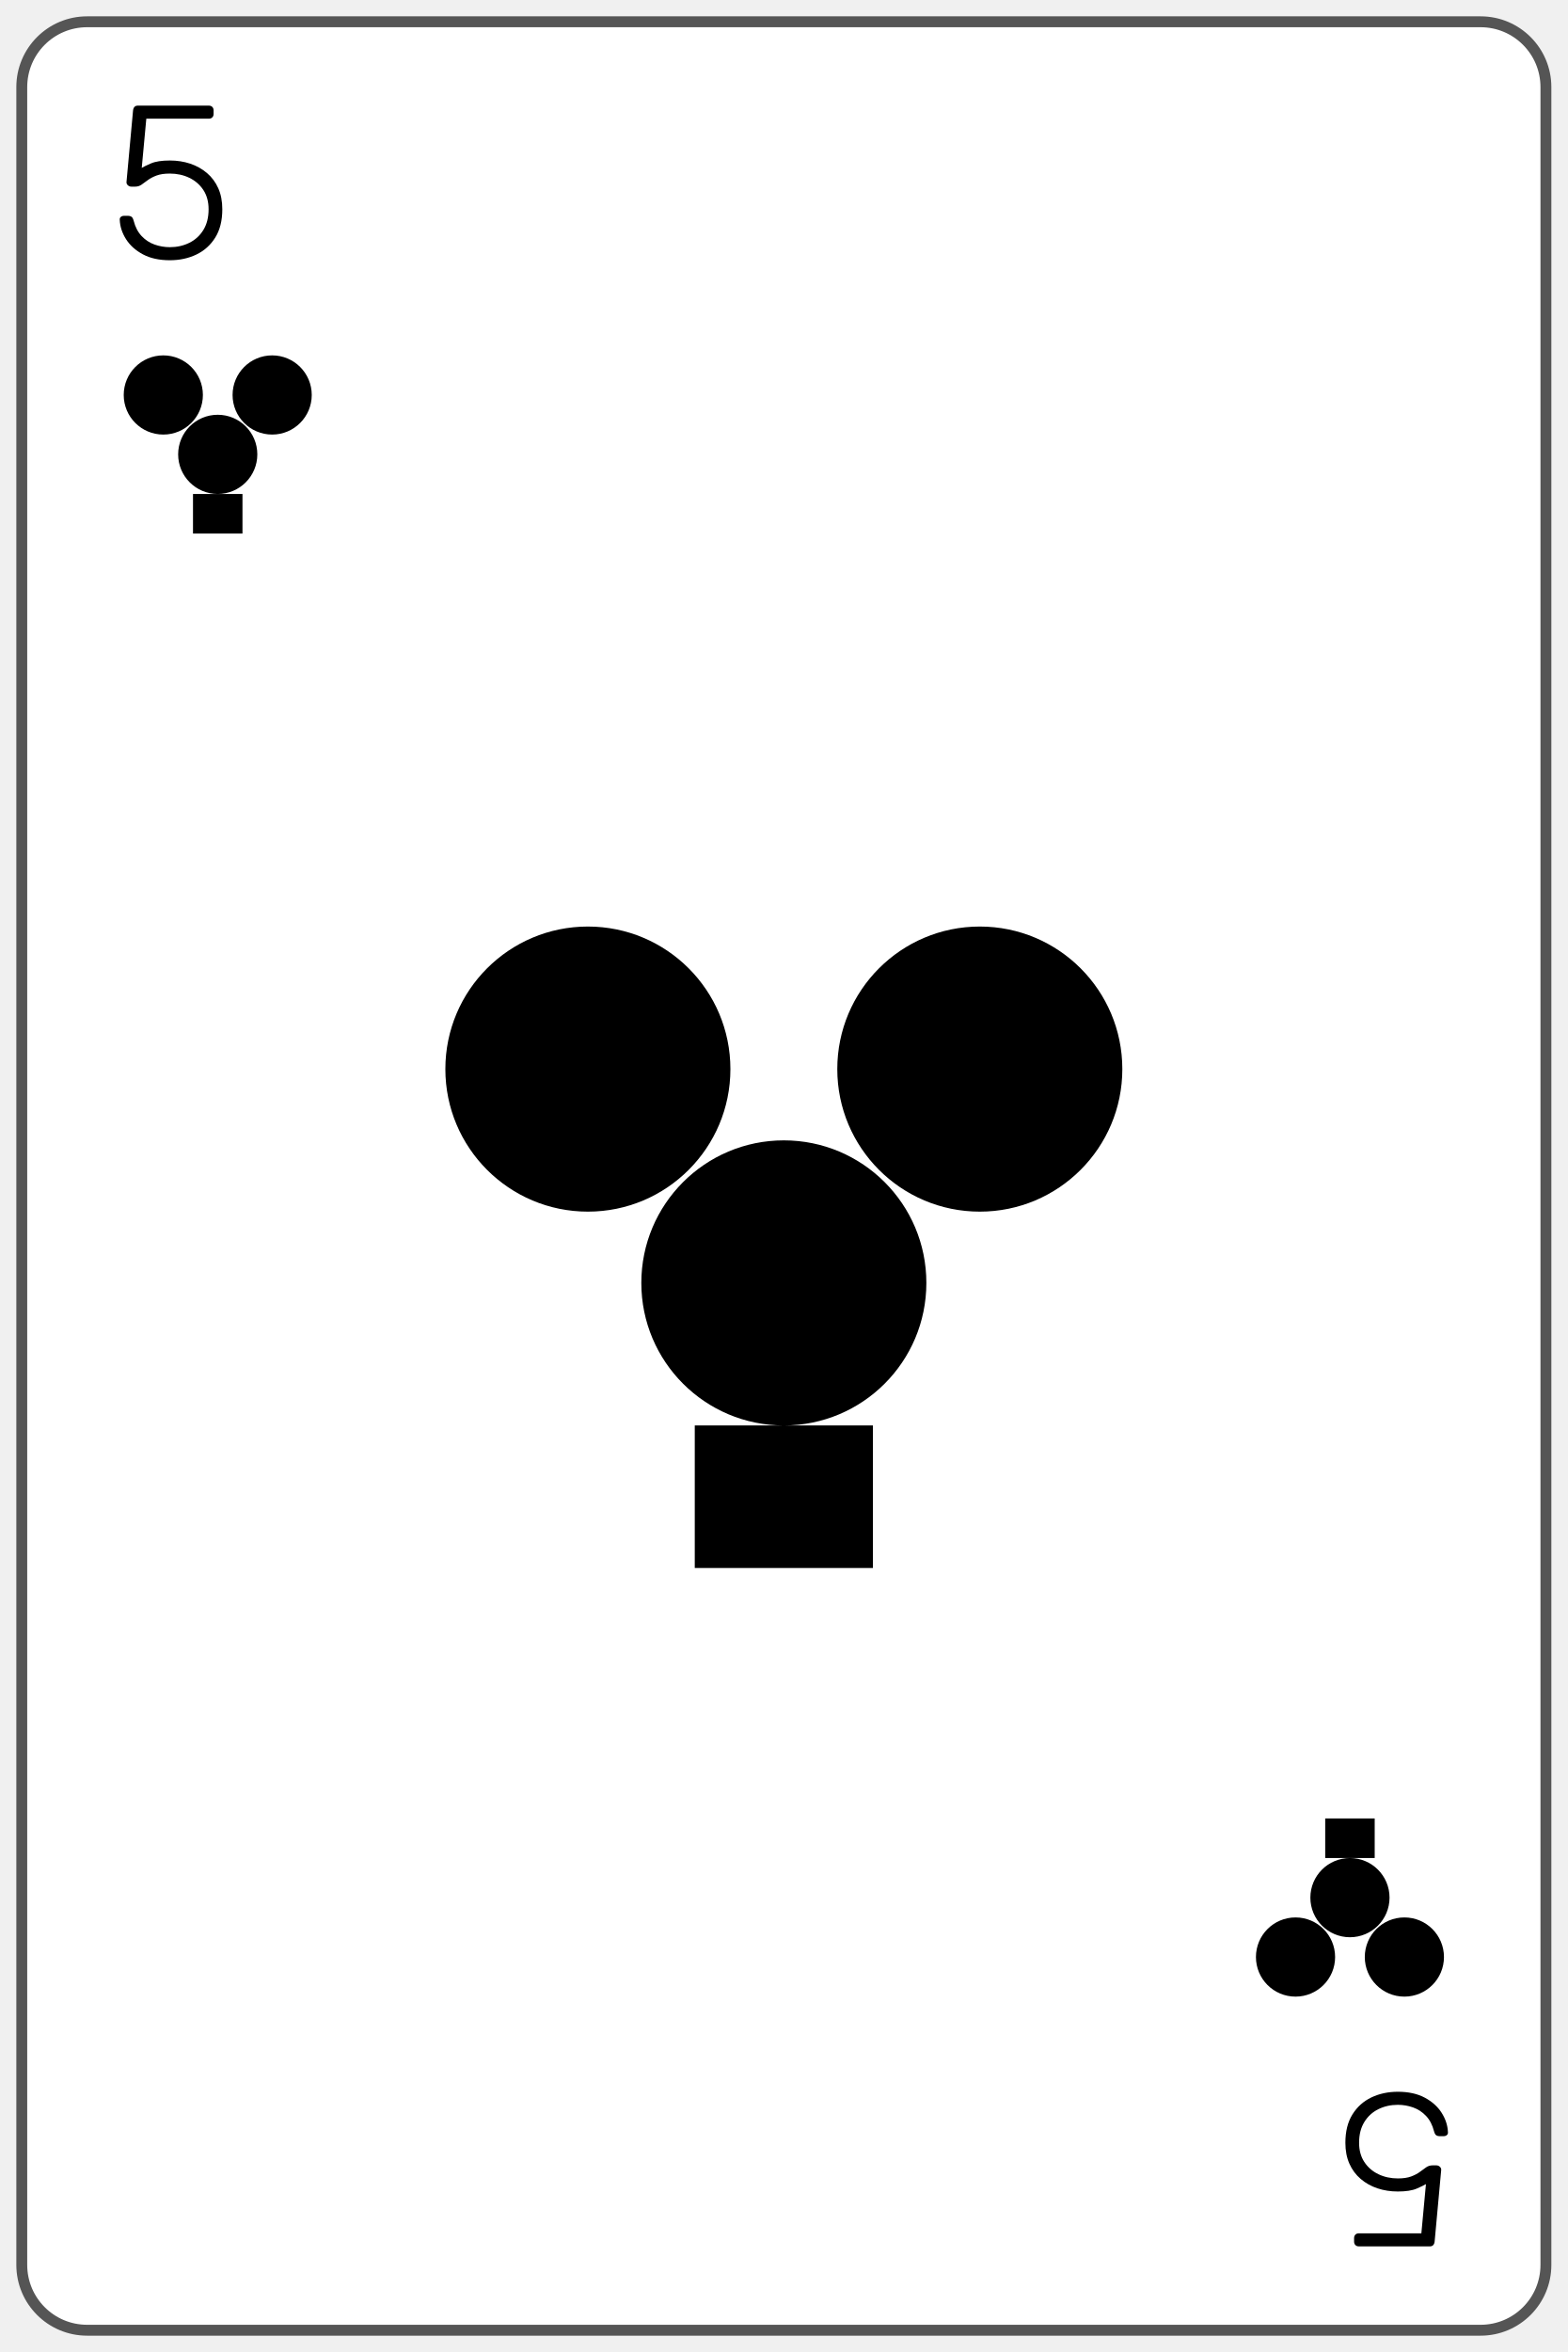
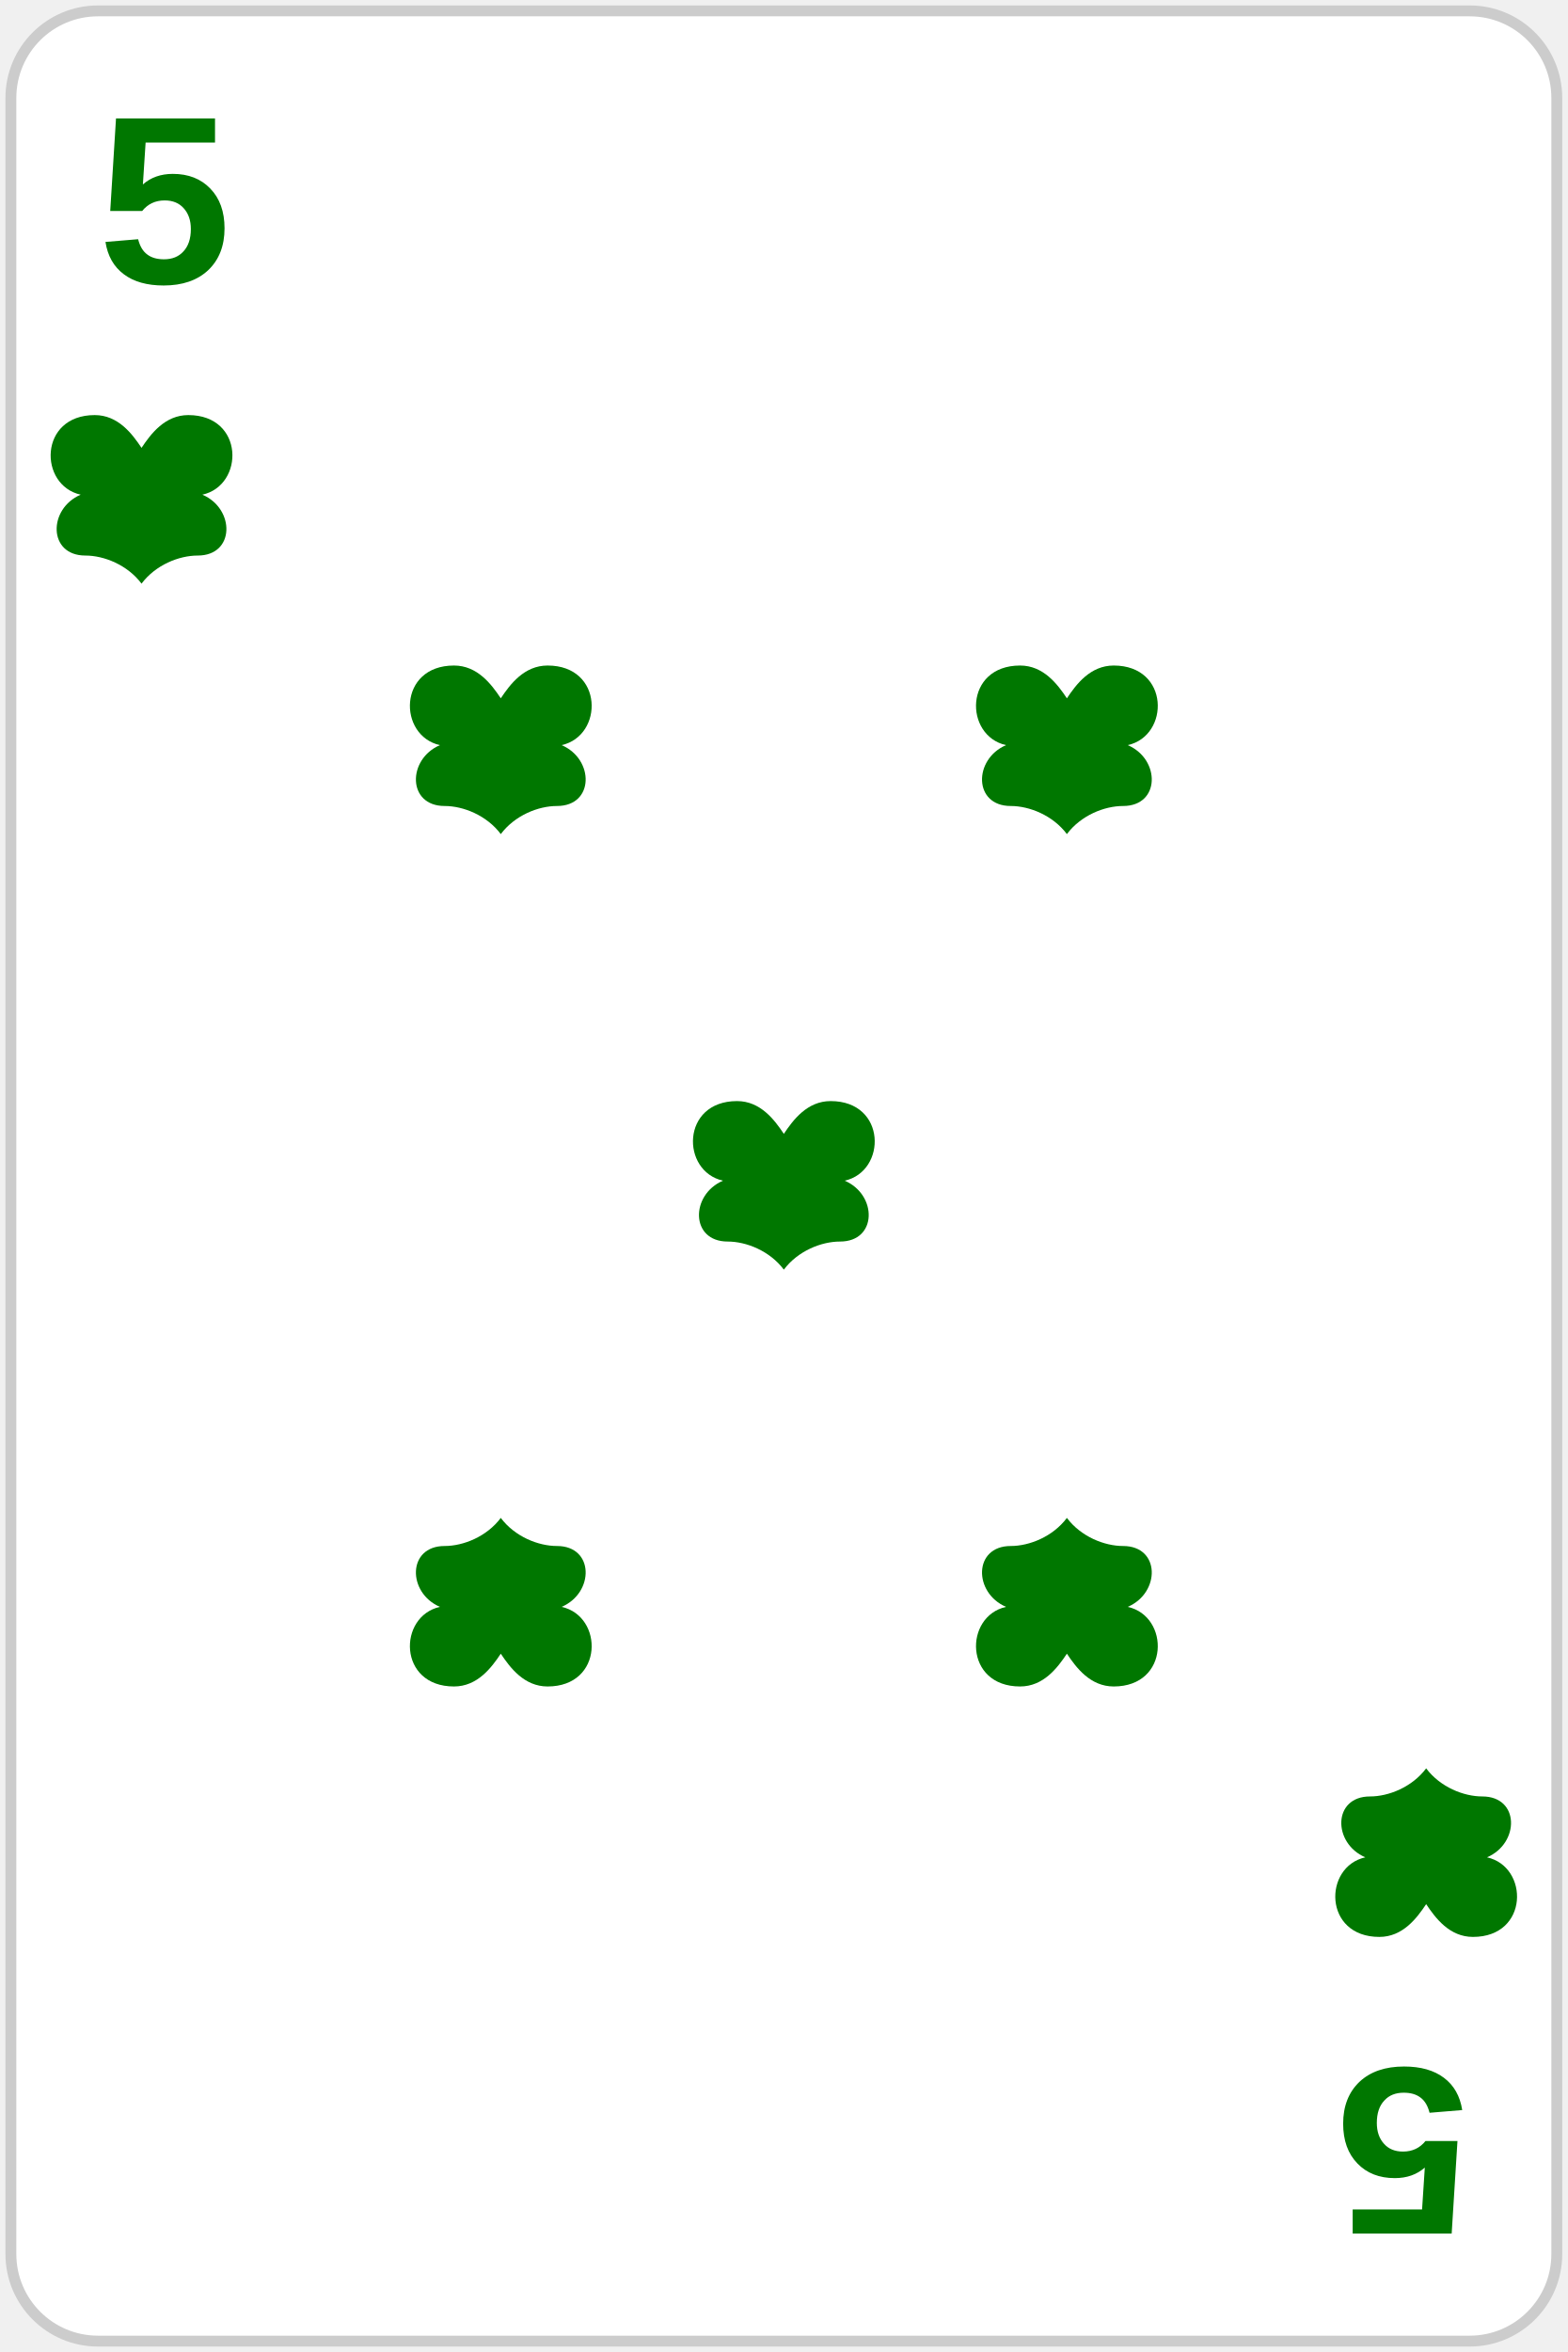
<svg xmlns="http://www.w3.org/2000/svg" viewBox="0 0 72 108">
-   <rect fill="white" stroke="#555" stroke-width="0.5" x="1" y="1" width="70" height="106" rx="3" ry="3" />
-   <path fill="#000000" transform="translate(5.000,2.500)" d="M2.8 9.45Q2.07 9.45 1.565 9.18Q1.06 8.91 0.79 8.485Q0.52 8.06 0.5 7.6Q0.49 7.51 0.55 7.46Q0.61 7.41 0.7 7.41H0.89Q0.97 7.41 1.035 7.45Q1.1 7.49 1.14 7.64Q1.25 8.07 1.505 8.34Q1.76 8.61 2.1 8.73Q2.44 8.85 2.8 8.85Q3.29 8.85 3.695 8.65Q4.1 8.45 4.34 8.06Q4.58 7.67 4.58 7.11Q4.58 6.59 4.34 6.225Q4.1 5.86 3.695 5.665Q3.29 5.47 2.8 5.47Q2.43 5.47 2.19 5.56Q1.95 5.65 1.79 5.77Q1.63 5.89 1.5 5.98Q1.37 6.07 1.21 6.07H1.03Q0.94 6.07 0.87 6.005Q0.8 5.94 0.81 5.85L1.11 2.58Q1.12 2.47 1.175 2.41Q1.23 2.35 1.33 2.35H4.59Q4.69 2.35 4.75 2.41Q4.81 2.47 4.81 2.57V2.73Q4.81 2.83 4.75 2.89Q4.69 2.95 4.59 2.95H1.72L1.51 5.21Q1.62 5.14 1.93 5.005Q2.24 4.87 2.8 4.87Q3.3 4.87 3.735 5.015Q4.17 5.16 4.505 5.445Q4.84 5.73 5.025 6.145Q5.21 6.56 5.21 7.11Q5.21 7.89 4.885 8.41Q4.56 8.93 4.015 9.19Q3.47 9.45 2.8 9.45Z" />
-   <path fill="#000000" transform="translate(10.000,19.500) scale(0.4545)" d="M-5.5,1 A4,4 0 1,1 -5.5,-7 A4,4 0 1,1 -5.5,1 Z M5.5,1 A4,4 0 1,1 5.5,-7 A4,4 0 1,1 5.5,1 Z M0,7 A4,4 0 1,1 0,-1 A4,4 0 1,1 0,7 Z M-2.5,7 L2.5,7 L2.5,11 L-2.5,11 Z" />
-   <path fill="#000000" transform="translate(36.000,54.000) scale(1.6364)" d="M-5.5,1 A4,4 0 1,1 -5.5,-7 A4,4 0 1,1 -5.5,1 Z M5.5,1 A4,4 0 1,1 5.5,-7 A4,4 0 1,1 5.5,1 Z M0,7 A4,4 0 1,1 0,-1 A4,4 0 1,1 0,7 Z M-2.5,7 L2.5,7 L2.5,11 L-2.5,11 Z" />
+   <rect fill="white" stroke="#cccccc" stroke-width="0.5" x="0.5" y="0.5" width="71" height="107" rx="4" />
+   <text x="4.5" y="13" font-family="Arial,Helvetica,sans-serif" font-size="11" font-weight="bold" fill="#007700">5</text>
+   <path fill="#007700" d="M 0,10 C -1.5,8 -4,7 -6,7 C -10,7 -10,2 -6.5,0.5 C -11,-0.5 -11,-8 -5,-8 C -2.5,-8 -1,-6 0,-4.5 C 1,-6 2.5,-8 5,-8 C 11,-8 11,-0.5 6.5,0.5 C 10,2 10,7 6,7 C 4,7 1.5,8 0,10 Z" transform="translate(6.5,22.5) scale(0.43)" />
  <g transform="translate(72,108) rotate(180)">
-     <path fill="#000000" transform="translate(5.000,2.500)" d="M2.8 9.45Q2.07 9.45 1.565 9.18Q1.06 8.91 0.79 8.485Q0.52 8.06 0.5 7.6Q0.49 7.51 0.55 7.46Q0.61 7.41 0.7 7.41H0.89Q0.97 7.41 1.035 7.45Q1.1 7.49 1.14 7.64Q1.25 8.07 1.505 8.34Q1.76 8.61 2.1 8.73Q2.44 8.85 2.8 8.85Q3.29 8.85 3.695 8.65Q4.1 8.45 4.34 8.06Q4.58 7.67 4.58 7.11Q4.58 6.59 4.34 6.225Q4.1 5.86 3.695 5.665Q3.29 5.47 2.8 5.47Q2.43 5.47 2.19 5.56Q1.95 5.65 1.79 5.77Q1.63 5.89 1.5 5.98Q1.37 6.07 1.21 6.07H1.03Q0.94 6.07 0.87 6.005Q0.8 5.94 0.81 5.85L1.11 2.58Q1.12 2.47 1.175 2.41Q1.23 2.35 1.33 2.35H4.59Q4.69 2.35 4.75 2.41Q4.81 2.47 4.81 2.57V2.73Q4.81 2.83 4.75 2.89Q4.69 2.95 4.59 2.95H1.72L1.51 5.21Q1.62 5.14 1.93 5.005Q2.24 4.87 2.8 4.87Q3.3 4.87 3.735 5.015Q4.17 5.16 4.505 5.445Q4.84 5.73 5.025 6.145Q5.21 6.56 5.21 7.11Q5.21 7.89 4.885 8.41Q4.56 8.93 4.015 9.19Q3.47 9.45 2.8 9.45Z" />
-     <path fill="#000000" transform="translate(10.000,19.500) scale(0.4545)" d="M-5.5,1 A4,4 0 1,1 -5.5,-7 A4,4 0 1,1 -5.5,1 Z M5.5,1 A4,4 0 1,1 5.5,-7 A4,4 0 1,1 5.5,1 Z M0,7 A4,4 0 1,1 0,-1 A4,4 0 1,1 0,7 Z M-2.5,7 L2.5,7 L2.5,11 L-2.5,11 Z" />
+     <text x="4.5" y="13" font-family="Arial,Helvetica,sans-serif" font-size="11" font-weight="bold" fill="#007700">5</text>
+     <path fill="#007700" d="M 0,10 C -1.5,8 -4,7 -6,7 C -10,7 -10,2 -6.5,0.5 C -11,-0.5 -11,-8 -5,-8 C -2.5,-8 -1,-6 0,-4.5 C 1,-6 2.5,-8 5,-8 C 11,-8 11,-0.5 6.5,0.5 C 10,2 10,7 6,7 C 4,7 1.5,8 0,10 Z" transform="translate(6.5,22.5) scale(0.43)" />
  </g>
+   <path fill="#007700" d="M 0,10 C -1.5,8 -4,7 -6,7 C -10,7 -10,2 -6.5,0.5 C -11,-0.5 -11,-8 -5,-8 C -2.5,-8 -1,-6 0,-4.5 C 1,-6 2.5,-8 5,-8 C 11,-8 11,-0.5 6.5,0.5 C 10,2 10,7 6,7 C 4,7 1.5,8 0,10 Z" transform="translate(23,34) scale(0.43)" />
+   <path fill="#007700" d="M 0,10 C -1.5,8 -4,7 -6,7 C -10,7 -10,2 -6.5,0.5 C -11,-0.5 -11,-8 -5,-8 C -2.5,-8 -1,-6 0,-4.5 C 1,-6 2.5,-8 5,-8 C 11,-8 11,-0.5 6.5,0.5 C 10,2 10,7 6,7 C 4,7 1.5,8 0,10 Z" transform="translate(49,34) scale(0.43)" />
+   <path fill="#007700" d="M 0,10 C -1.5,8 -4,7 -6,7 C -10,7 -10,2 -6.5,0.5 C -11,-0.5 -11,-8 -5,-8 C -2.5,-8 -1,-6 0,-4.5 C 1,-6 2.5,-8 5,-8 C 11,-8 11,-0.5 6.5,0.5 C 10,2 10,7 6,7 C 4,7 1.5,8 0,10 Z" transform="translate(36,54) scale(0.43)" />
+   <path fill="#007700" d="M 0,10 C -1.5,8 -4,7 -6,7 C -10,7 -10,2 -6.5,0.5 C -11,-0.5 -11,-8 -5,-8 C -2.5,-8 -1,-6 0,-4.5 C 1,-6 2.5,-8 5,-8 C 11,-8 11,-0.5 6.5,0.5 C 10,2 10,7 6,7 C 4,7 1.5,8 0,10 Z" transform="translate(23,74) scale(0.43) rotate(180)" />
+   <path fill="#007700" d="M 0,10 C -1.5,8 -4,7 -6,7 C -10,7 -10,2 -6.5,0.5 C -11,-0.5 -11,-8 -5,-8 C -2.5,-8 -1,-6 0,-4.5 C 1,-6 2.5,-8 5,-8 C 11,-8 11,-0.5 6.5,0.5 C 10,2 10,7 6,7 C 4,7 1.5,8 0,10 Z" transform="translate(49,74) scale(0.43) rotate(180)" />
</svg>
